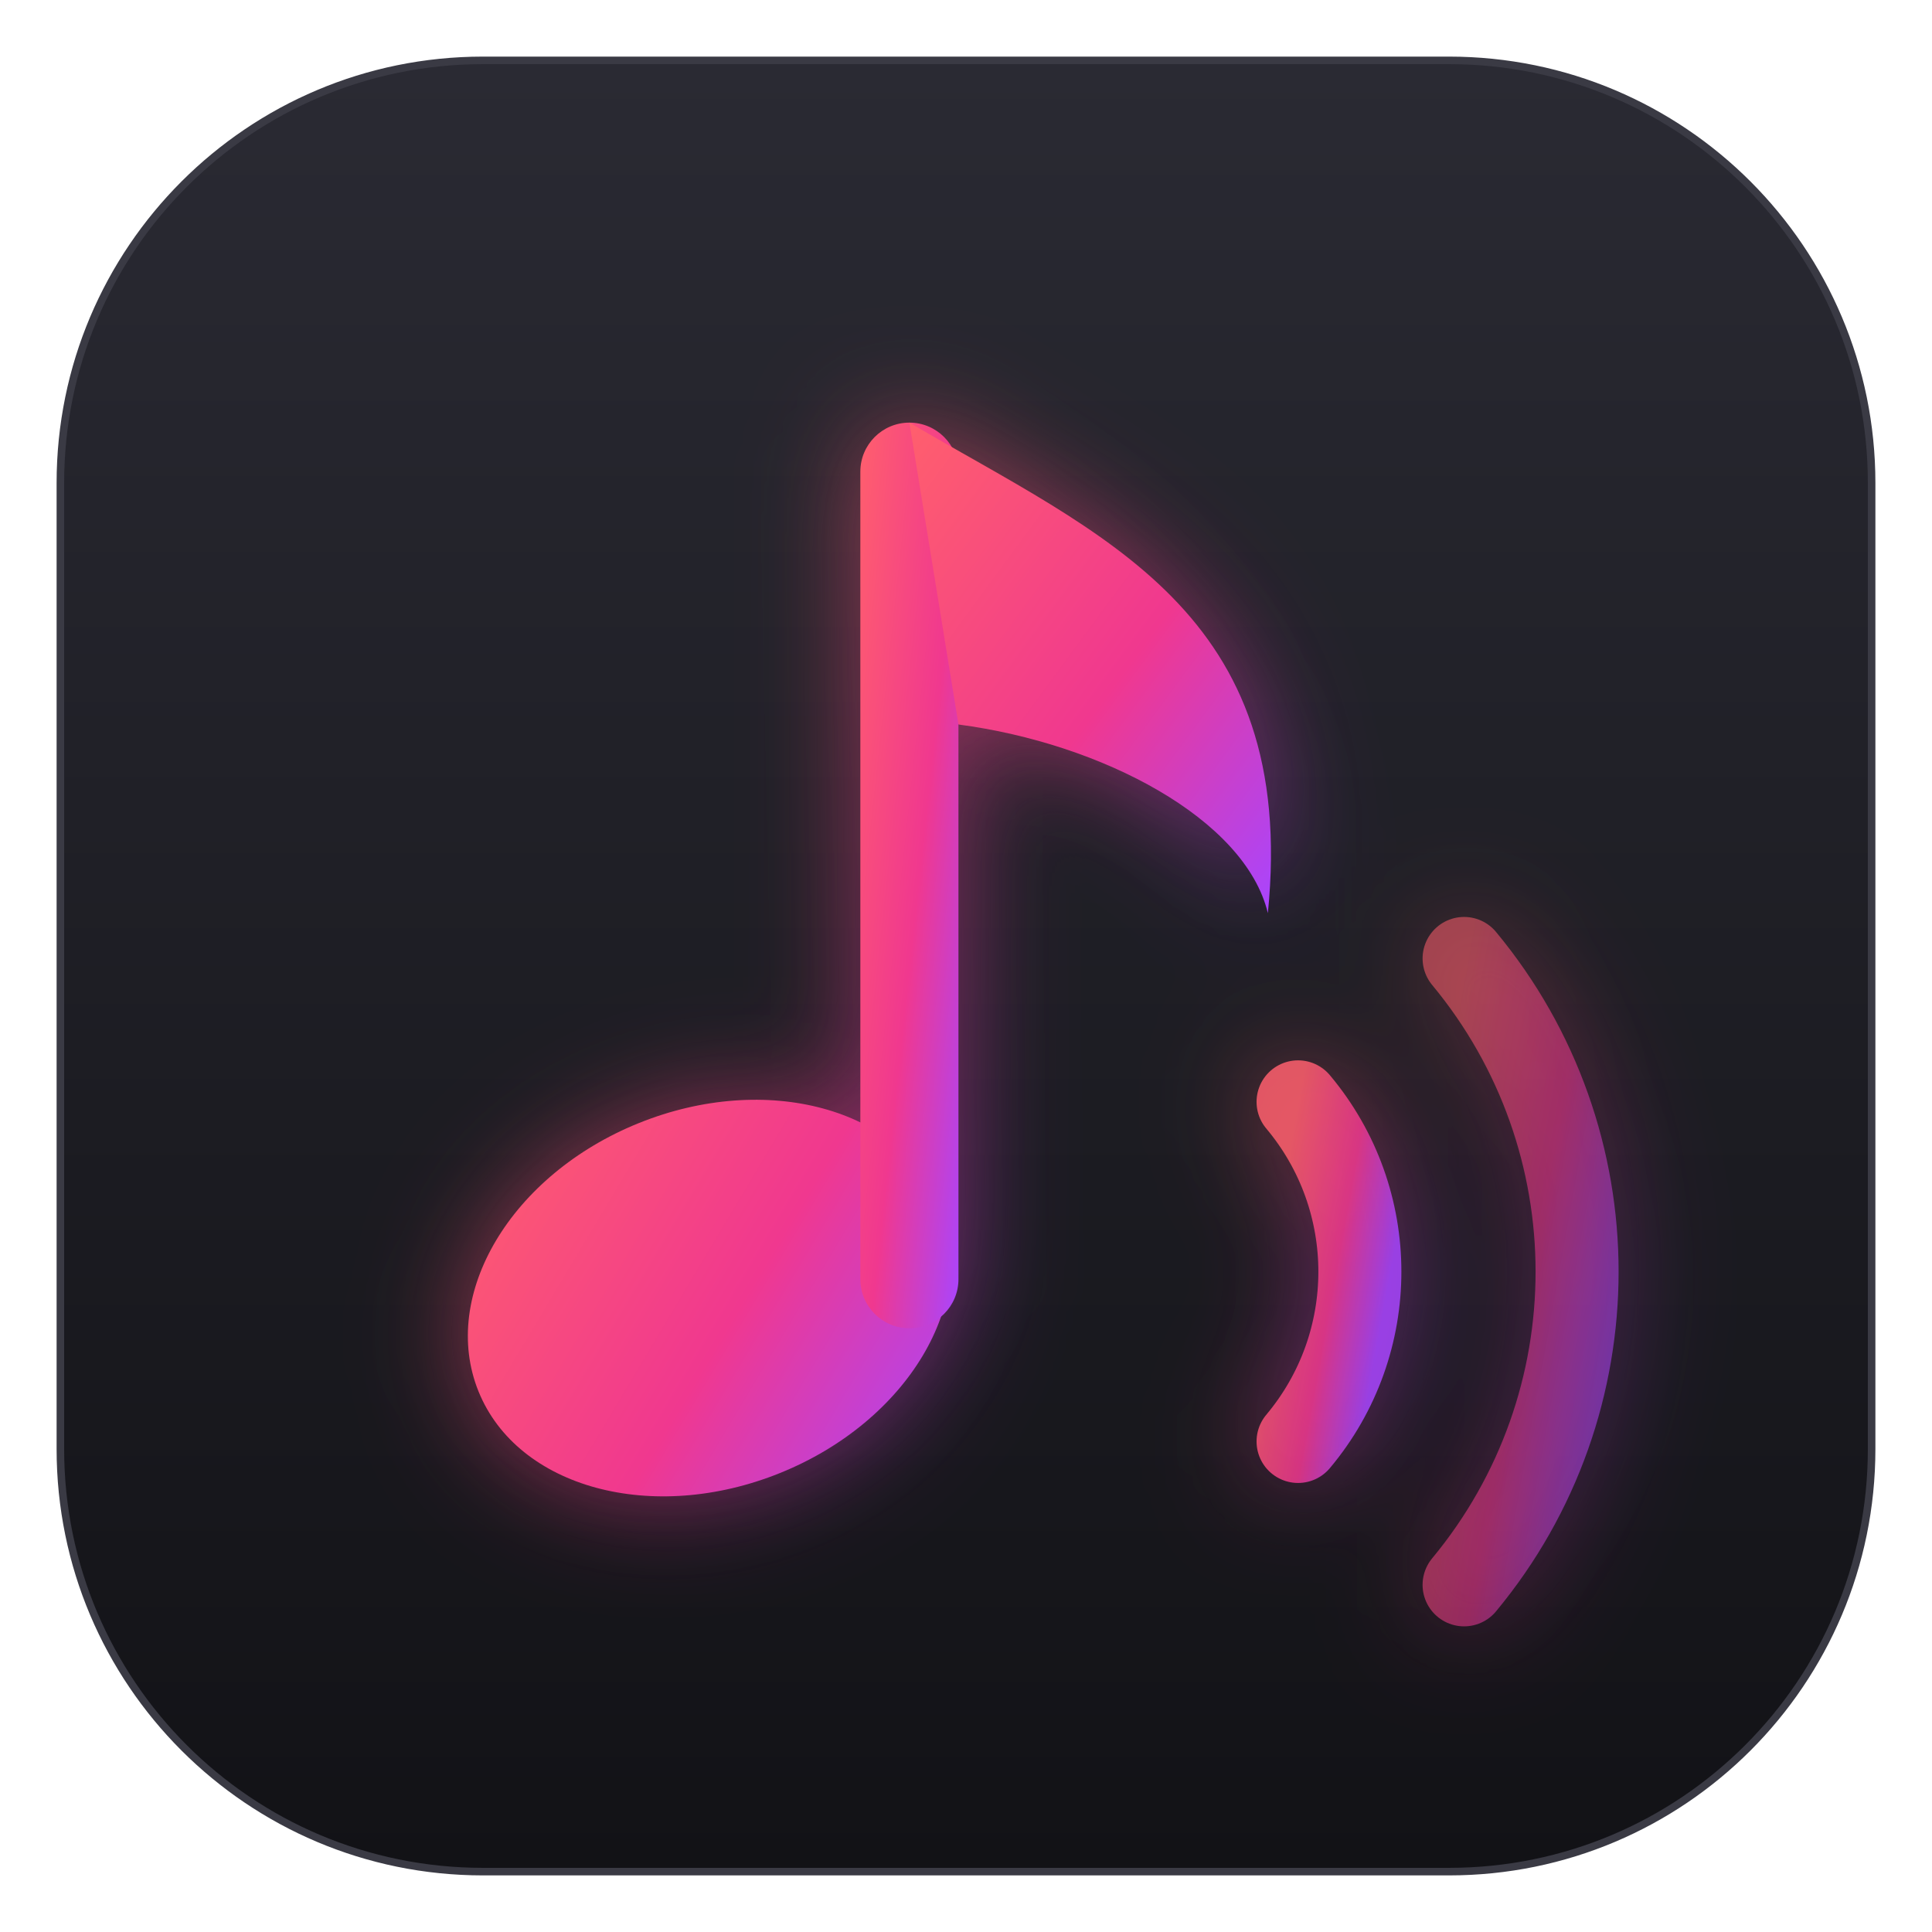
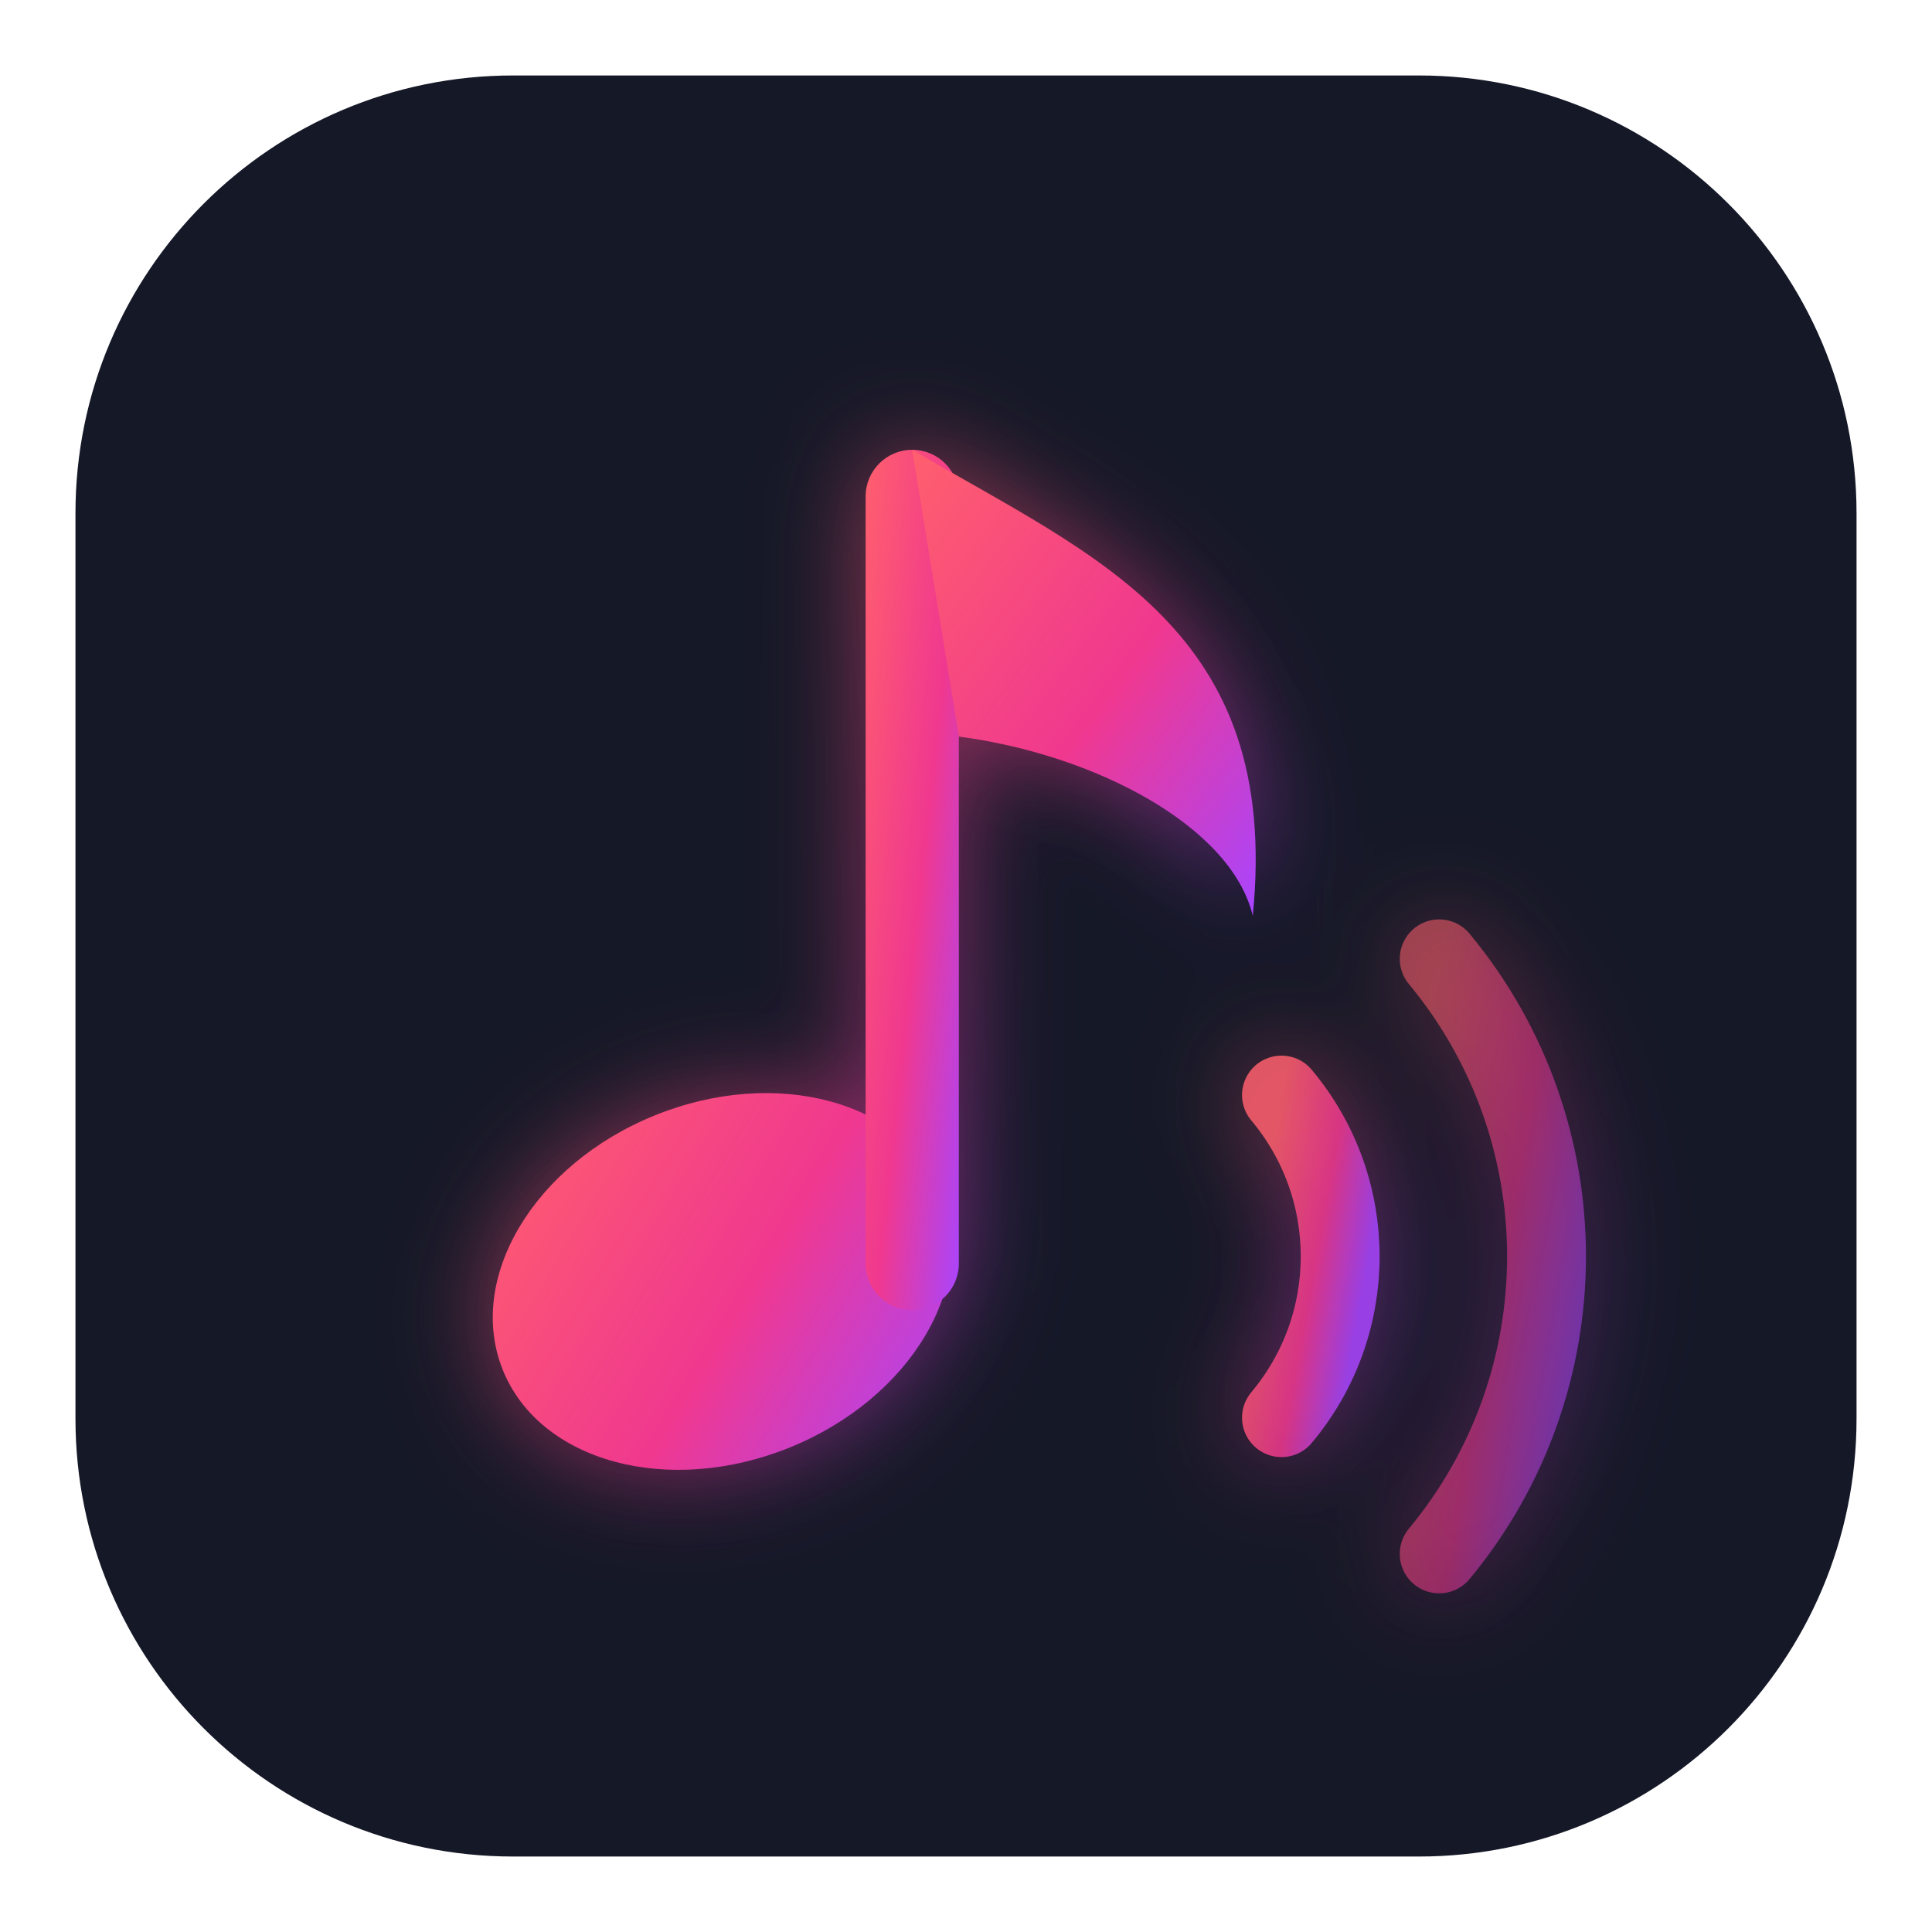
- <svg xmlns="http://www.w3.org/2000/svg" viewBox="0 0 512 512">
+ <svg xmlns="http://www.w3.org/2000/svg" viewBox="0 0 256 256" width="256" height="256">
  <defs>
    <linearGradient id="g" x1="0" y1="0" x2="1" y2="1">
      <stop offset="0" stop-color="#ff5f6d" />
      <stop offset=".55" stop-color="#f0388f" />
      <stop offset="1" stop-color="#a845ff" />
    </linearGradient>
    <linearGradient id="bg" x1="0" y1="0" x2="0" y2="1">
      <stop offset="0" stop-color="#2a2a33" />
      <stop offset="1" stop-color="#121216" />
    </linearGradient>
    <filter id="glow" x="-30%" y="-30%" width="160%" height="160%">
      <feGaussianBlur stdDeviation="14" />
    </filter>
+     <linearGradient id="rimX" x1="0" y1="0" x2="1" y2="1">
+       <stop offset="0.0" stop-color="#ff5f6d" />
+       <stop offset="0.5" stop-color="#f0388f" />
+       <stop offset="1.0" stop-color="#a845ff" />
+     </linearGradient>
  </defs>
-   <rect x="16" y="16" width="480" height="480" rx="112" fill="url(#bg)" stroke="#3a3a44" stroke-width="2" />
-   <g transform="translate(-8 -8)" opacity=".55" filter="url(#glow)">
-     <g fill="url(#g)">
-       <ellipse cx="196" cy="352" rx="66" ry="50" transform="rotate(-22 196 352)" />
-       <rect x="236" y="120" width="26" height="240" rx="13" />
-       <path d="M249 120 C 300 150, 352 170, 344 250 C 338 225, 300 205, 262 200 Z" />
+   <rect x="10" y="10" width="236" height="236" rx="58" fill="#151827" />
+   <g transform="translate(6.4 6.4) scale(0.475)">
+     <g transform="translate(-8 -8)" opacity=".55" filter="url(#glow)">
+       <g fill="url(#g)">
+         <ellipse cx="196" cy="352" rx="66" ry="50" transform="rotate(-22 196 352)" />
+         <rect x="236" y="120" width="26" height="240" rx="13" />
+         <path d="M249 120 C 300 150, 352 170, 344 250 C 338 225, 300 205, 262 200 Z" />
+       </g>
+       <g fill="none" stroke="url(#g)" stroke-linecap="round" stroke-width="22">
+         <path d="M352 300 a 70 70 0 0 1 0 90" opacity=".85" />
+         <path d="M396 262 a 130 130 0 0 1 0 166" opacity=".55" />
+       </g>
    </g>
-     <g fill="none" stroke="url(#g)" stroke-linecap="round" stroke-width="22">
-       <path d="M352 300 a 70 70 0 0 1 0 90" opacity=".85" />
-       <path d="M396 262 a 130 130 0 0 1 0 166" opacity=".55" />
-     </g>
-   </g>
-   <g transform="translate(-8 -8)">
-     <g fill="url(#g)">
-       <ellipse cx="196" cy="352" rx="66" ry="50" transform="rotate(-22 196 352)" />
-       <rect x="236" y="120" width="26" height="240" rx="13" />
-       <path d="M249 120 C 300 150, 352 170, 344 250 C 338 225, 300 205, 262 200 Z" />
-     </g>
-     <g fill="none" stroke="url(#g)" stroke-linecap="round" stroke-width="22">
-       <path d="M352 300 a 70 70 0 0 1 0 90" opacity=".85" />
-       <path d="M396 262 a 130 130 0 0 1 0 166" opacity=".55" />
+     <g transform="translate(-8 -8)">
+       <g fill="url(#g)">
+         <ellipse cx="196" cy="352" rx="66" ry="50" transform="rotate(-22 196 352)" />
+         <rect x="236" y="120" width="26" height="240" rx="13" />
+         <path d="M249 120 C 300 150, 352 170, 344 250 C 338 225, 300 205, 262 200 Z" />
+       </g>
+       <g fill="none" stroke="url(#g)" stroke-linecap="round" stroke-width="22">
+         <path d="M352 300 a 70 70 0 0 1 0 90" opacity=".85" />
+         <path d="M396 262 a 130 130 0 0 1 0 166" opacity=".55" />
+       </g>
    </g>
  </g>
</svg>
